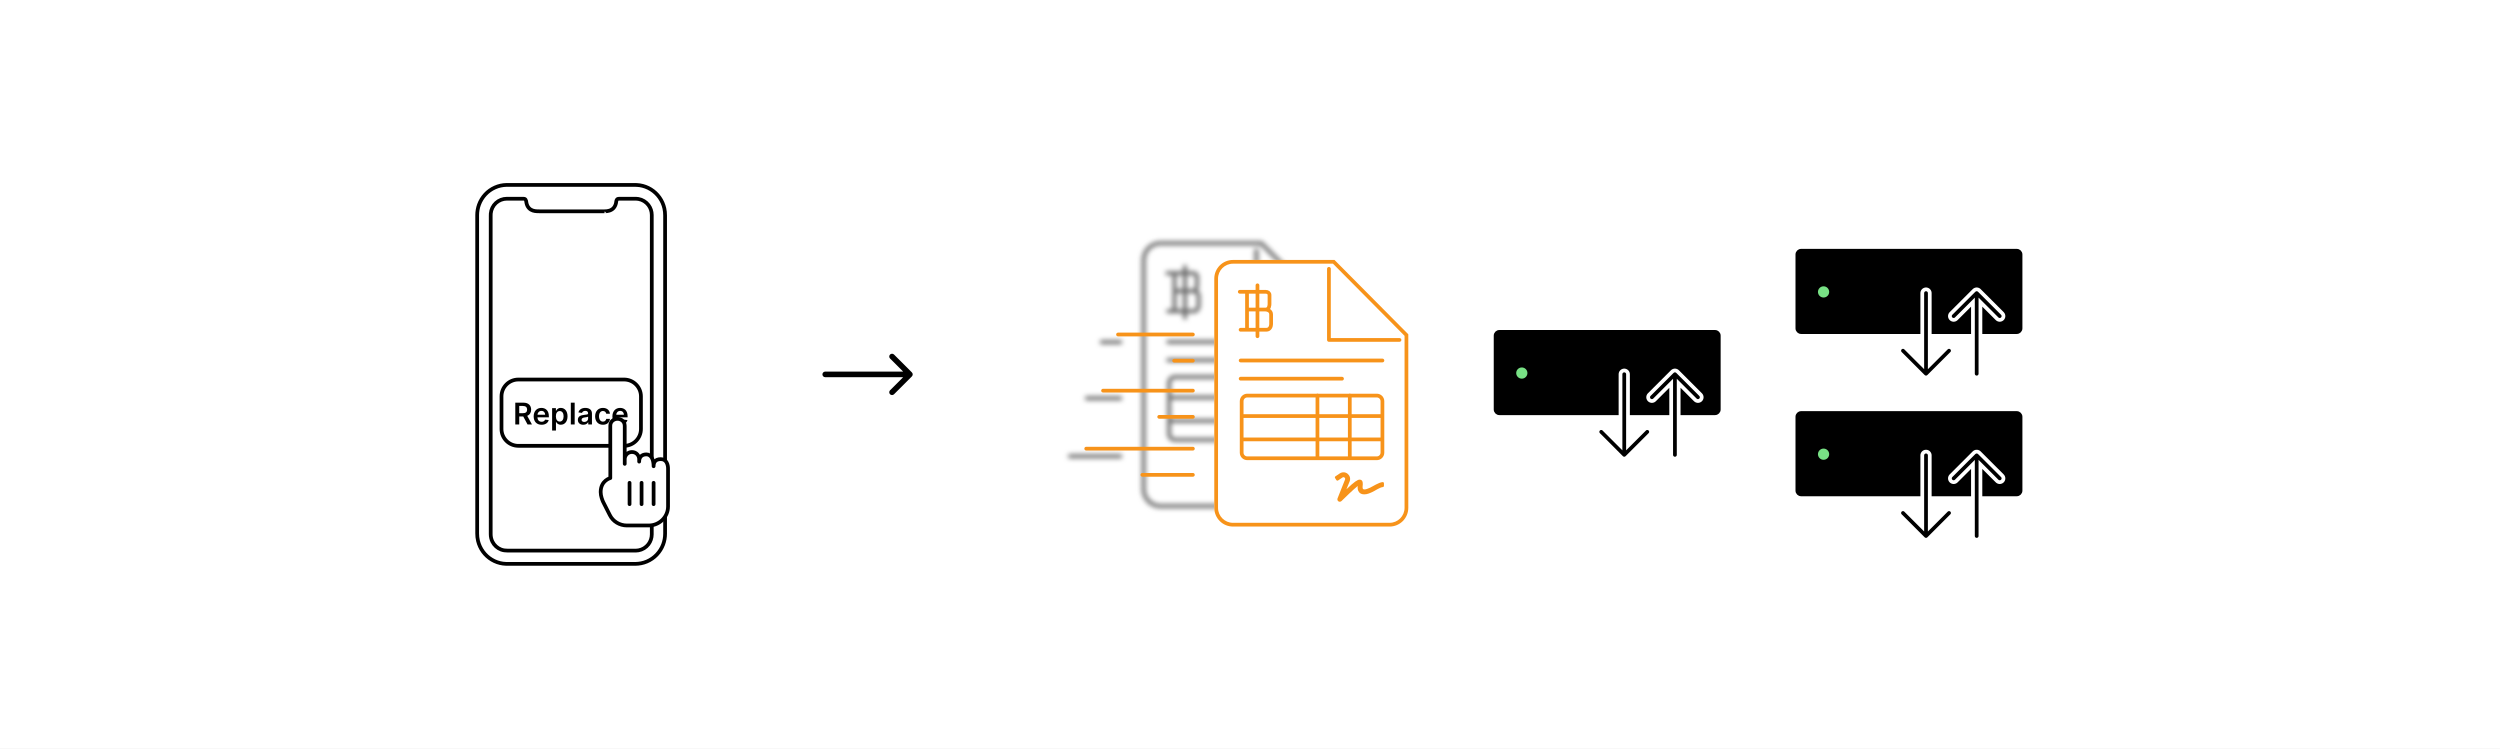
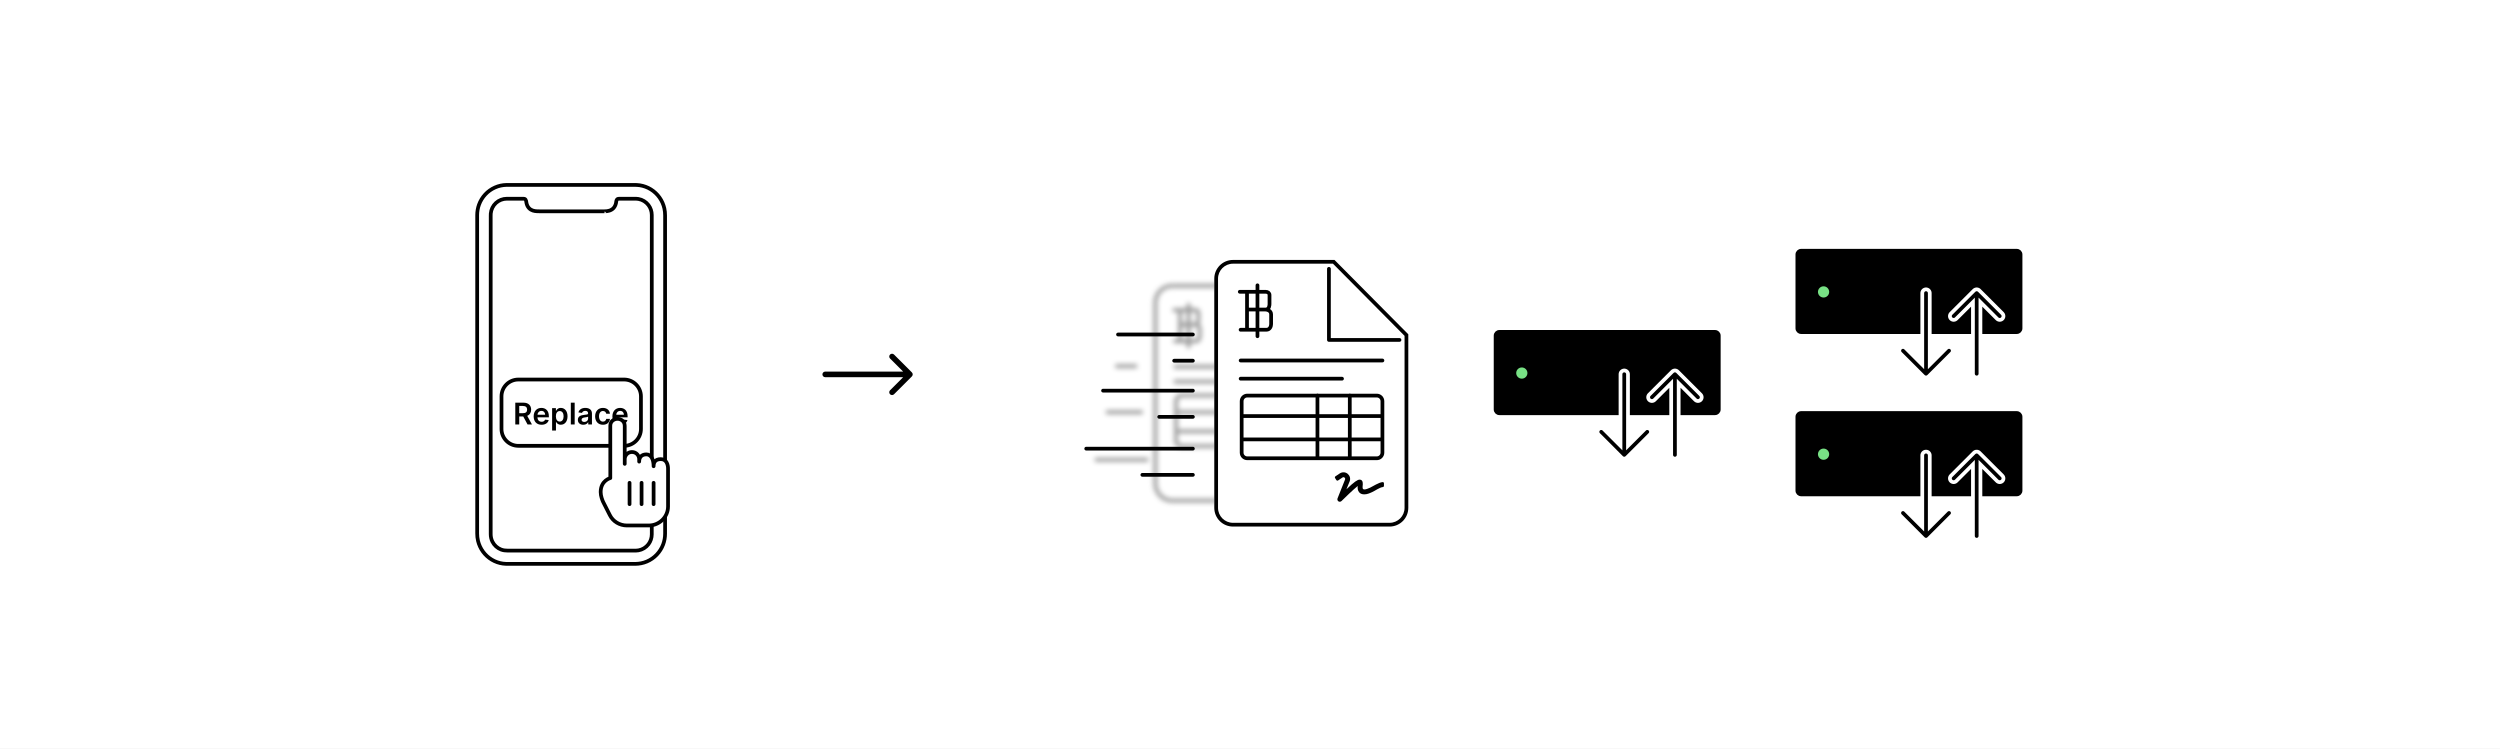
<svg xmlns="http://www.w3.org/2000/svg" width="1336" height="400" viewBox="0 0 1336 400" fill="none">
  <rect width="1336" height="400" fill="white" />
  <path d="M339.506 301.339C341.635 301.32 343.737 300.909 345.701 300.069C347.672 299.226 349.468 297.98 350.955 296.423C352.441 294.866 353.611 293.007 354.375 290.986C355.07 289.148 355.417 287.194 355.425 285.228C355.427 284.881 355.425 284.535 355.425 284.188C355.425 283.282 355.425 282.375 355.425 281.469C355.425 280.056 355.425 278.642 355.425 277.229C355.425 275.36 355.425 273.492 355.425 271.624C355.425 269.353 355.425 267.083 355.425 264.813C355.425 262.2 355.425 259.587 355.425 256.974C355.425 254.065 355.425 251.156 355.425 248.247C355.425 245.085 355.425 241.924 355.425 238.762C355.425 235.408 355.425 232.053 355.425 228.698C355.425 225.203 355.425 221.708 355.425 218.213C355.425 214.64 355.425 211.066 355.425 207.493C355.425 203.884 355.425 200.275 355.425 196.666C355.425 193.063 355.425 189.461 355.425 185.859C355.425 182.326 355.425 178.792 355.425 175.259C355.425 171.847 355.425 168.435 355.425 165.023C355.425 161.793 355.425 158.563 355.425 155.333C355.425 152.328 355.425 149.323 355.425 146.318C355.425 143.582 355.425 140.847 355.425 138.112C355.425 135.708 355.425 133.303 355.425 130.899C355.425 128.877 355.425 126.856 355.425 124.834C355.425 123.252 355.425 121.67 355.425 120.088C355.425 118.991 355.425 117.894 355.425 116.797C355.425 116.237 355.425 115.676 355.425 115.116C355.425 113.861 355.309 112.614 355.036 111.388C354.569 109.294 353.685 107.299 352.45 105.554C351.214 103.809 349.632 102.319 347.822 101.198C346.012 100.076 343.983 99.328 341.883 99.006C340.811 98.842 339.738 98.825 338.658 98.825C337.182 98.825 335.707 98.825 334.232 98.825C331.77 98.825 329.308 98.825 326.847 98.825C323.711 98.825 320.575 98.825 317.439 98.825C313.96 98.825 310.481 98.825 307.002 98.825C303.453 98.825 299.904 98.825 296.355 98.825C293.066 98.825 289.776 98.825 286.488 98.825C283.77 98.825 281.053 98.825 278.336 98.825C276.503 98.825 274.67 98.825 272.836 98.825C272.11 98.825 271.383 98.815 270.657 98.828C268.54 98.864 266.439 99.33 264.501 100.193C262.549 101.062 260.777 102.333 259.316 103.905C257.85 105.484 256.705 107.363 255.97 109.397C255.328 111.175 255.008 113.053 255.001 114.944C254.999 115.312 255.001 115.681 255.001 116.049C255.001 116.975 255.001 117.902 255.001 118.828C255.001 120.26 255.001 121.691 255.001 123.123C255.001 125.007 255.001 126.891 255.001 128.776C255.001 131.06 255.001 133.345 255.001 135.629C255.001 138.247 255.001 140.864 255.001 143.482C255.001 146.408 255.001 149.335 255.001 152.261C255.001 155.431 255.001 158.601 255.001 161.771C255.001 165.132 255.001 168.493 255.001 171.854C255.001 175.353 255.001 178.852 255.001 182.352C255.001 185.918 255.001 189.484 255.001 193.05C255.001 196.669 255.001 200.288 255.001 203.907C255.001 207.508 255.001 211.109 255.001 214.709C255.001 218.239 255.001 221.769 255.001 225.298C255.001 228.705 255.001 232.111 255.001 235.518C255.001 238.74 255.001 241.962 255.001 245.185C255.001 248.18 255.001 251.176 255.001 254.171C255.001 256.895 255.001 259.619 255.001 262.342C255.001 264.733 255.001 267.125 255.001 269.515C255.001 271.521 255.001 273.527 255.001 275.533C255.001 277.098 255.001 278.663 255.001 280.228C255.001 281.305 255.001 282.383 255.001 283.46C255.001 284 255.001 284.539 255.001 285.078C255.001 286.401 255.136 287.716 255.443 289.003C255.943 291.1 256.86 293.092 258.132 294.825C259.392 296.543 260.989 297.999 262.808 299.091C264.63 300.185 266.672 300.902 268.771 301.191C269.803 301.333 270.833 301.339 271.87 301.339C273.389 301.339 274.907 301.339 276.425 301.339C278.918 301.339 281.41 301.339 283.903 301.339C287.058 301.339 290.213 301.339 293.368 301.339C296.855 301.339 300.342 301.339 303.828 301.339C307.373 301.339 310.918 301.339 314.463 301.339C317.736 301.339 321.009 301.339 324.283 301.339C326.972 301.339 329.662 301.339 332.351 301.339C334.145 301.339 335.939 301.339 337.733 301.339C337.821 301.339 339.506 301.339 339.506 301.339Z" stroke="black" stroke-width="2" stroke-miterlimit="10" stroke-linecap="round" stroke-linejoin="round" />
  <path d="M323.061 112.922C321.173 112.922 319.286 112.922 317.398 112.922C314.264 112.922 311.13 112.922 307.995 112.922C306.82 112.922 305.645 112.922 304.47 112.922C301.742 112.922 299.015 112.922 296.287 112.922C293.592 112.922 290.897 112.922 288.202 112.922C286.656 112.922 285.081 112.864 283.711 112.044C282.891 111.554 282.25 110.824 281.836 109.96C281.61 109.489 281.45 108.987 281.338 108.477C281.256 108.098 281.232 107.707 281.144 107.331C281.033 106.86 280.779 106.421 280.301 106.264C280.117 106.204 279.927 106.197 279.736 106.197C279.302 106.196 278.867 106.197 278.433 106.197C275.898 106.197 273.362 106.186 270.827 106.197C268.693 106.206 266.611 107.01 265.032 108.463C263.448 109.922 262.447 111.968 262.262 114.125C262.223 114.577 262.23 115.031 262.23 115.485C262.23 116.182 262.23 116.88 262.23 117.577C262.23 118.729 262.23 119.881 262.23 121.033C262.23 122.598 262.23 124.162 262.23 125.727C262.23 127.667 262.23 129.608 262.23 131.548C262.23 133.819 262.23 136.089 262.23 138.359C262.23 140.908 262.23 143.458 262.23 146.007C262.23 148.799 262.23 151.592 262.23 154.384C262.23 157.377 262.23 160.371 262.23 163.364C262.23 166.515 262.23 169.667 262.23 172.818C262.23 176.086 262.23 179.354 262.23 182.622C262.23 185.973 262.23 189.324 262.23 192.676C262.23 196.059 262.23 199.442 262.23 202.825C262.23 206.188 262.23 209.55 262.23 212.913C262.23 216.222 262.23 219.531 262.23 222.841C262.23 226.055 262.23 229.269 262.23 232.483C262.23 235.559 262.23 238.635 262.23 241.711C262.23 244.608 262.23 247.504 262.23 250.4C262.23 253.074 262.23 255.749 262.23 258.422C262.23 260.838 262.23 263.255 262.23 265.671C262.23 267.778 262.23 269.885 262.23 271.993C262.23 273.744 262.23 275.496 262.23 277.247C262.23 278.607 262.23 279.967 262.23 281.327C262.23 282.253 262.23 283.179 262.23 284.105C262.23 284.555 262.23 285.005 262.23 285.455C262.232 286.849 262.525 288.217 263.147 289.466C264.115 291.407 265.805 292.938 267.823 293.696C268.965 294.125 270.14 294.243 271.346 294.243C272.535 294.243 273.724 294.243 274.913 294.243C277.016 294.243 279.119 294.243 281.222 294.243C283.986 294.243 286.751 294.243 289.515 294.243C292.689 294.243 295.863 294.243 299.037 294.243C302.369 294.243 305.701 294.243 309.032 294.243C312.269 294.243 315.506 294.243 318.743 294.243C321.64 294.243 324.538 294.243 327.435 294.243C329.729 294.243 332.024 294.243 334.318 294.243C335.752 294.243 337.186 294.243 338.62 294.243C339.481 294.243 340.338 294.264 341.191 294.114C343.303 293.742 345.236 292.559 346.539 290.84C347.687 289.326 348.302 287.458 348.309 285.554C348.31 285.229 348.309 284.904 348.309 284.58C348.309 283.765 348.309 282.95 348.309 282.135C348.309 280.874 348.309 279.613 348.309 278.351C348.309 276.691 348.309 275.03 348.309 273.37C348.309 271.35 348.309 269.33 348.309 267.31C348.309 264.973 348.309 262.636 348.309 260.299C348.309 257.686 348.309 255.074 348.309 252.462C348.309 249.617 348.309 246.772 348.309 243.927C348.309 240.891 348.309 237.856 348.309 234.82C348.309 231.627 348.309 228.434 348.309 225.241C348.309 221.942 348.309 218.642 348.309 215.343C348.309 211.989 348.309 208.636 348.309 205.282C348.309 201.908 348.309 198.533 348.309 195.158C348.309 191.805 348.309 188.451 348.309 185.098C348.309 181.807 348.309 178.518 348.309 175.227C348.309 172.043 348.309 168.859 348.309 165.674C348.309 162.629 348.309 159.584 348.309 156.539C348.309 153.686 348.309 150.832 348.309 147.979C348.309 145.367 348.309 142.754 348.309 140.142C348.309 137.805 348.309 135.468 348.309 133.131C348.309 131.111 348.309 129.091 348.309 127.071C348.309 125.41 348.309 123.75 348.309 122.09C348.309 120.831 348.309 119.573 348.309 118.314C348.309 117.5 348.309 116.686 348.309 115.871C348.309 115.543 348.31 115.215 348.309 114.887C348.301 112.983 347.687 111.115 346.539 109.601C345.236 107.881 343.303 106.699 341.191 106.327C340.399 106.187 339.606 106.198 338.806 106.198C337.3 106.198 335.793 106.198 334.286 106.198C333.123 106.198 331.96 106.195 330.796 106.198C330.373 106.199 329.976 106.292 329.701 106.642C329.295 107.161 329.329 107.901 329.192 108.516C328.975 109.487 328.571 110.428 327.9 111.169C327.3 111.831 326.521 112.288 325.678 112.559C325.254 112.695 324.817 112.786 324.376 112.843C324.262 112.856 323.061 112.954 323.061 112.922Z" stroke="black" stroke-width="2" stroke-miterlimit="10" stroke-linecap="round" stroke-linejoin="round" />
  <rect x="268" y="202.821" width="74.522" height="35.431" rx="9" fill="white" stroke="black" stroke-width="2" />
  <path d="M275.373 226.821H277.481V222.56H279.628L281.912 226.821H284.265L281.748 222.208C283.117 221.657 283.839 220.486 283.839 218.907C283.839 216.685 282.407 215.185 279.736 215.185H275.373V226.821ZM277.481 220.81V216.946H279.412C280.986 216.946 281.691 217.668 281.691 218.907C281.691 220.145 280.986 220.81 279.424 220.81H277.481ZM289.427 226.992C291.461 226.992 292.858 225.997 293.222 224.48L291.302 224.264C291.023 225.003 290.341 225.389 289.455 225.389C288.125 225.389 287.245 224.514 287.228 223.02H293.307V222.389C293.307 219.327 291.466 217.98 289.319 217.98C286.819 217.98 285.188 219.816 285.188 222.509C285.188 225.247 286.796 226.992 289.427 226.992ZM287.233 221.634C287.296 220.52 288.12 219.583 289.347 219.583C290.529 219.583 291.324 220.446 291.336 221.634H287.233ZM295.047 230.094H297.104V225.446H297.189C297.513 226.083 298.189 226.975 299.689 226.975C301.746 226.975 303.286 225.344 303.286 222.469C303.286 219.56 301.701 217.98 299.684 217.98C298.144 217.98 297.502 218.907 297.189 219.537H297.07V218.094H295.047V230.094ZM297.064 222.458C297.064 220.764 297.792 219.668 299.116 219.668C300.485 219.668 301.189 220.833 301.189 222.458C301.189 224.094 300.473 225.287 299.116 225.287C297.803 225.287 297.064 224.151 297.064 222.458ZM307.104 215.185H305.047V226.821H307.104V215.185ZM311.731 226.997C313.1 226.997 313.918 226.355 314.293 225.622H314.361V226.821H316.339V220.98C316.339 218.674 314.458 217.98 312.793 217.98C310.958 217.98 309.549 218.799 309.094 220.389L311.015 220.662C311.219 220.066 311.799 219.554 312.804 219.554C313.759 219.554 314.282 220.043 314.282 220.901V220.935C314.282 221.526 313.662 221.554 312.123 221.719C310.429 221.901 308.81 222.407 308.81 224.372C308.81 226.088 310.066 226.997 311.731 226.997ZM312.265 225.486C311.407 225.486 310.793 225.094 310.793 224.338C310.793 223.549 311.481 223.219 312.401 223.088C312.941 223.014 314.02 222.878 314.287 222.662V223.691C314.287 224.662 313.503 225.486 312.265 225.486ZM322.214 226.992C324.407 226.992 325.804 225.691 325.952 223.838H323.986C323.81 224.776 323.134 225.316 322.231 225.316C320.947 225.316 320.117 224.242 320.117 222.458C320.117 220.696 320.964 219.639 322.231 219.639C323.219 219.639 323.827 220.276 323.986 221.117H325.952C325.81 219.225 324.333 217.98 322.202 217.98C319.645 217.98 318.032 219.827 318.032 222.492C318.032 225.134 319.606 226.992 322.214 226.992ZM331.505 226.992C333.539 226.992 334.937 225.997 335.3 224.48L333.38 224.264C333.101 225.003 332.42 225.389 331.533 225.389C330.204 225.389 329.323 224.514 329.306 223.02H335.385V222.389C335.385 219.327 333.545 217.98 331.397 217.98C328.897 217.98 327.266 219.816 327.266 222.509C327.266 225.247 328.874 226.992 331.505 226.992ZM329.312 221.634C329.374 220.52 330.198 219.583 331.425 219.583C332.607 219.583 333.402 220.446 333.414 221.634H329.312Z" fill="black" />
  <path d="M325.886 275.248L322.286 268.155C321.9 267.268 321 265.115 321 262.961C321 256.755 326.143 255.488 326.143 255.488V227.495C326.143 225.088 328.2 223.821 330 223.821C331.8 223.821 333.857 225.088 333.857 227.621V247.888V245.355C333.857 243.581 335.271 241.555 337.714 241.555C340.157 241.555 341.571 243.581 341.571 245.355C341.571 245.355 341.571 247.255 341.571 246.621C341.571 244.848 342.471 242.821 345.429 242.821C348 242.821 349.286 245.608 349.286 249.155C349.286 247.381 349.929 245.355 353.143 245.355C356.357 245.355 357 248.648 357 250.421V270.688C357 276.261 352.371 280.821 346.714 280.821H335.014C331.157 280.821 327.557 278.668 325.886 275.248ZM336.429 269.421V258.021V269.421ZM342.857 269.421V258.021V269.421ZM349.286 269.421V258.021Z" fill="white" />
  <path d="M349.286 269.421V258.021M325.886 275.248L322.286 268.155C321.9 267.268 321 265.115 321 262.961C321 256.755 326.143 255.488 326.143 255.488V227.495C326.143 225.088 328.2 223.821 330 223.821C331.8 223.821 333.857 225.088 333.857 227.621V247.888V245.355C333.857 243.581 335.271 241.555 337.714 241.555C340.157 241.555 341.571 243.581 341.571 245.355C341.571 245.355 341.571 247.255 341.571 246.621C341.571 244.848 342.471 242.821 345.429 242.821C348 242.821 349.286 245.608 349.286 249.155C349.286 247.381 349.929 245.355 353.143 245.355C356.357 245.355 357 248.648 357 250.421V270.688C357 276.261 352.371 280.821 346.714 280.821H335.014C331.157 280.821 327.557 278.668 325.886 275.248ZM336.429 269.421V258.021V269.421ZM342.857 269.421V258.021V269.421Z" stroke="black" stroke-width="2" stroke-miterlimit="10" stroke-linecap="round" stroke-linejoin="round" />
  <path d="M441 198.58C440.172 198.58 439.5 199.252 439.5 200.08C439.5 200.909 440.172 201.58 441 201.58V198.58ZM487.315 201.141C487.901 200.555 487.901 199.605 487.315 199.019L477.77 189.473C477.184 188.888 476.234 188.888 475.648 189.473C475.062 190.059 475.062 191.009 475.648 191.595L484.134 200.08L475.648 208.565C475.062 209.151 475.062 210.101 475.648 210.687C476.234 211.272 477.184 211.272 477.77 210.687L487.315 201.141ZM441 201.58H486.255V198.58H441V201.58Z" fill="black" />
-   <g opacity="0.6" filter="url(#filter0_f)">
+   <g opacity="0.4" filter="url(#filter0_f)">
    <mask id="path-7-inside-1" fill="white">
-       <path fill-rule="evenodd" clip-rule="evenodd" d="M674.419 128.994H620.166C614.643 128.994 610.166 133.471 610.166 138.994V261.473C610.166 266.996 614.643 271.473 620.166 271.473H703.851C709.374 271.473 713.851 266.996 713.851 261.473V168.73L674.419 128.994Z" />
+       <path fill-rule="evenodd" clip-rule="evenodd" d="M668.634 151.749H626.428C620.905 151.749 616.428 156.226 616.428 161.749V258.503C616.428 264.026 620.905 268.503 626.428 268.503H690.672C696.194 268.503 700.672 264.026 700.672 258.503V184.31L668.634 151.749Z" />
    </mask>
-     <path fill-rule="evenodd" clip-rule="evenodd" d="M674.419 128.994H620.166C614.643 128.994 610.166 133.471 610.166 138.994V261.473C610.166 266.996 614.643 271.473 620.166 271.473H703.851C709.374 271.473 713.851 266.996 713.851 261.473V168.73L674.419 128.994Z" fill="white" />
-     <path d="M674.419 128.994L675.839 127.585L675.252 126.994H674.419V128.994ZM713.851 168.73H715.851V167.906L715.27 167.321L713.851 168.73ZM620.166 130.994H674.419V126.994H620.166V130.994ZM612.166 138.994C612.166 134.576 615.748 130.994 620.166 130.994V126.994C613.539 126.994 608.166 132.367 608.166 138.994H612.166ZM612.166 261.473V138.994H608.166V261.473H612.166ZM620.166 269.473C615.748 269.473 612.166 265.892 612.166 261.473H608.166C608.166 268.101 613.539 273.473 620.166 273.473V269.473ZM703.851 269.473H620.166V273.473H703.851V269.473ZM711.851 261.473C711.851 265.892 708.269 269.473 703.851 269.473V273.473C710.478 273.473 715.851 268.101 715.851 261.473H711.851ZM711.851 168.73V261.473H715.851V168.73H711.851ZM715.27 167.321L675.839 127.585L673 130.403L712.431 170.139L715.27 167.321Z" fill="black" mask="url(#path-7-inside-1)" />
-     <path d="M671.434 133.743V171.738H709.138" stroke="black" stroke-width="2" stroke-linecap="round" stroke-linejoin="round" />
-     <path d="M637.534 146.005C638.822 146.005 639.681 146.696 639.681 147.733V152.483C639.681 152.915 639.681 155.507 637.534 155.507C638.393 155.507 640.539 156.025 640.539 158.098V163.281C640.539 164.289 640.024 166.304 637.964 166.304H633.242H627.662V155.507V146.005H633.242H637.534Z" fill="white" />
-     <path d="M633.242 142.55V169.759M623.798 146.005H627.662M637.534 155.507C639.681 155.507 639.681 152.915 639.681 152.483C639.681 151.332 639.681 148.769 639.681 147.733C639.681 146.696 638.822 146.005 637.534 146.005H627.662M637.534 155.507C635.474 155.507 630.094 155.507 627.662 155.507M637.534 155.507C638.393 155.507 640.539 156.025 640.539 158.098C640.539 160.171 640.539 162.417 640.539 163.281C640.539 164.289 640.024 166.304 637.964 166.304C636.437 166.304 631.401 166.304 627.662 166.304M624.228 166.304C625.154 166.304 626.355 166.304 627.662 166.304M627.662 146.005V166.304" stroke="black" stroke-width="2" stroke-linecap="round" stroke-linejoin="round" />
-     <line x1="700.022" y1="182.731" x2="624.258" y2="182.731" stroke="black" stroke-width="2" stroke-linecap="round" stroke-linejoin="round" />
-     <line x1="678.421" y1="192.451" x2="624.258" y2="192.451" stroke="black" stroke-width="2" stroke-linecap="round" stroke-linejoin="round" />
-     <rect width="77.224" height="35.132" transform="translate(623.798 200.477)" fill="white" />
-     <rect x="624.798" y="201.477" width="75.224" height="33.51" rx="3" stroke="black" stroke-width="2" stroke-linecap="round" stroke-linejoin="round" />
-     <line x1="699.482" y1="212.432" x2="625.339" y2="212.432" stroke="black" stroke-width="2" stroke-linecap="round" stroke-linejoin="round" />
-     <line x1="699.482" y1="224.898" x2="625.339" y2="224.898" stroke="black" stroke-width="2" stroke-linecap="round" stroke-linejoin="round" />
-     <line x1="665.3" y1="201.477" x2="665.3" y2="234.609" stroke="black" stroke-width="2" stroke-linecap="round" stroke-linejoin="round" />
-     <line x1="682.581" y1="201.477" x2="682.581" y2="234.609" stroke="black" stroke-width="2" stroke-linecap="round" stroke-linejoin="round" />
-     <path d="M700.181 247.706C698.048 247.87 695.013 249.962 693.496 250.659C692.306 251.192 691.24 251.644 690.378 251.644C689.435 251.644 689.312 250.987 689.476 249.511C689.517 249.183 689.968 246.271 687.753 246.394C686.687 246.476 685.087 247.419 680.781 251.562L682.503 247.337C683.734 244.22 680.289 241.103 677.171 243.112L674.916 244.63C674.628 244.794 674.505 245.204 674.71 245.532L675.408 246.64C675.613 246.927 676.023 247.05 676.31 246.845L678.689 245.245C679.468 244.753 680.371 245.532 680.043 246.353L676.023 256.442C675.736 257.099 676.146 258.206 677.253 258.206C677.582 258.206 677.91 258.083 678.156 257.837C679.878 256.114 684.513 251.644 686.81 249.798C686.728 250.987 686.728 252.218 687.671 253.243C688.287 253.94 689.189 254.269 690.337 254.269C691.814 254.269 693.127 253.694 694.562 253.038C695.916 252.464 698.623 250.495 700.222 250.372C700.591 250.331 700.837 250.044 700.837 249.716V248.403C700.878 248.034 700.55 247.706 700.181 247.706Z" fill="black" />
-     <line x1="571.731" y1="243.839" x2="598.731" y2="243.839" stroke="black" stroke-width="2" stroke-linecap="round" stroke-linejoin="round" />
-     <line x1="580.731" y1="212.839" x2="598.731" y2="212.839" stroke="black" stroke-width="2" stroke-linecap="round" stroke-linejoin="round" />
-     <line x1="588.731" y1="182.839" x2="598.731" y2="182.839" stroke="black" stroke-width="2" stroke-linecap="round" stroke-linejoin="round" />
+     <path fill-rule="evenodd" clip-rule="evenodd" d="M668.634 151.749H626.428C620.905 151.749 616.428 156.226 616.428 161.749V258.503C616.428 264.026 620.905 268.503 626.428 268.503H690.672C696.194 268.503 700.672 264.026 700.672 258.503V184.31L668.634 151.749Z" fill="white" />
+     <path d="M668.634 151.749L670.059 150.346L669.471 149.749H668.634V151.749ZM700.672 184.31H702.672V183.491L702.097 182.908L700.672 184.31ZM626.428 153.749H668.634V149.749H626.428V153.749ZM618.428 161.749C618.428 157.331 622.009 153.749 626.428 153.749V149.749C619.8 149.749 614.428 155.122 614.428 161.749H618.428ZM618.428 258.503V161.749H614.428V258.503H618.428ZM626.428 266.503C622.009 266.503 618.428 262.921 618.428 258.503H614.428C614.428 265.13 619.8 270.503 626.428 270.503V266.503ZM690.672 266.503H626.428V270.503H690.672V266.503ZM698.672 258.503C698.672 262.921 695.09 266.503 690.672 266.503V270.503C697.299 270.503 702.672 265.13 702.672 258.503H698.672ZM698.672 184.31V258.503H702.672V184.31H698.672ZM702.097 182.908L670.059 150.346L667.208 153.152L699.246 185.713L702.097 182.908Z" fill="black" mask="url(#path-7-inside-1)" />
+     <path d="M666.208 155.641V186.775H696.842" stroke="black" stroke-width="2" stroke-linecap="round" stroke-linejoin="round" />
+     <path d="M638.664 165.688C639.711 165.688 640.408 166.255 640.408 167.104V170.997C640.408 171.351 640.408 173.474 638.664 173.474C639.362 173.474 641.106 173.899 641.106 175.598V179.845C641.106 180.671 640.687 182.322 639.013 182.322H635.177H630.643V173.474V165.688H635.177H638.664Z" fill="white" />
+     <path d="M635.177 162.857V185.154M627.504 165.688H630.643M638.664 173.474C640.408 173.474 640.408 171.351 640.408 170.997C640.408 170.053 640.408 167.953 640.408 167.104C640.408 166.255 639.711 165.688 638.664 165.688H630.643M638.664 173.474C636.99 173.474 632.619 173.474 630.643 173.474M638.664 173.474C639.362 173.474 641.106 173.899 641.106 175.598C641.106 177.297 641.106 179.137 641.106 179.845C641.106 180.671 640.687 182.322 639.013 182.322C637.773 182.322 633.681 182.322 630.643 182.322M627.853 182.322C628.605 182.322 629.581 182.322 630.643 182.322M630.643 165.688V182.322" stroke="black" stroke-width="2" stroke-linecap="round" stroke-linejoin="round" />
+     <line x1="689.248" y1="195.964" x2="628.065" y2="195.964" stroke="black" stroke-width="2" stroke-linecap="round" stroke-linejoin="round" />
+     <line x1="671.697" y1="203.929" x2="628.065" y2="203.929" stroke="black" stroke-width="2" stroke-linecap="round" stroke-linejoin="round" />
+     <rect width="62.744" height="28.789" transform="translate(627.504 210.326)" fill="white" />
+     <rect x="628.504" y="211.326" width="60.744" height="27.098" rx="3" stroke="black" stroke-width="2" stroke-linecap="round" stroke-linejoin="round" />
+     <line x1="688.809" y1="220.303" x2="628.943" y2="220.303" stroke="black" stroke-width="2" stroke-linecap="round" stroke-linejoin="round" />
+     <line x1="688.809" y1="230.518" x2="628.943" y2="230.518" stroke="black" stroke-width="2" stroke-linecap="round" stroke-linejoin="round" />
+     <line x1="661.412" y1="211.326" x2="661.412" y2="238.114" stroke="black" stroke-width="2" stroke-linecap="round" stroke-linejoin="round" />
+     <line x1="675.452" y1="211.326" x2="675.452" y2="238.114" stroke="black" stroke-width="2" stroke-linecap="round" stroke-linejoin="round" />
+     <path d="M691.895 248.645C689.762 248.809 686.727 250.901 685.21 251.598C684.02 252.131 682.954 252.583 682.093 252.583C681.149 252.583 681.026 251.926 681.19 250.45C681.231 250.122 681.682 247.209 679.468 247.333C678.401 247.415 676.802 248.358 672.495 252.5L674.218 248.276C675.448 245.159 672.003 242.042 668.886 244.051L666.63 245.569C666.343 245.733 666.219 246.143 666.425 246.471L667.122 247.579C667.327 247.866 667.737 247.989 668.024 247.784L670.403 246.184C671.182 245.692 672.085 246.471 671.757 247.292L667.737 257.381C667.45 258.038 667.86 259.145 668.968 259.145C669.296 259.145 669.624 259.022 669.87 258.776C671.593 257.053 676.227 252.583 678.524 250.737C678.442 251.926 678.442 253.157 679.386 254.182C680.001 254.879 680.903 255.208 682.052 255.208C683.528 255.208 684.841 254.633 686.276 253.977C687.63 253.403 690.337 251.434 691.936 251.311C692.305 251.27 692.552 250.983 692.552 250.655V249.342C692.593 248.973 692.264 248.645 691.895 248.645Z" fill="black" />
+     <line x1="585.851" y1="245.677" x2="612.851" y2="245.677" stroke="black" stroke-width="2" stroke-linecap="round" stroke-linejoin="round" />
+     <line x1="591.851" y1="220.274" x2="609.851" y2="220.274" stroke="black" stroke-width="2" stroke-linecap="round" stroke-linejoin="round" />
+     <line x1="596.851" y1="195.691" x2="606.851" y2="195.691" stroke="black" stroke-width="2" stroke-linecap="round" stroke-linejoin="round" />
  </g>
  <rect x="799.255" y="177.36" width="119.259" height="43.472" rx="2" fill="black" />
  <circle cx="813.255" cy="199.36" r="4" fill="#78E185" stroke="black" stroke-width="2" />
  <rect x="799.255" y="177.36" width="119.259" height="43.472" rx="2" stroke="black" stroke-width="2" />
  <path d="M880.308 230.774L868 243.079L855.693 230.773M868 199.985V242.517" stroke="white" stroke-width="6" stroke-miterlimit="10" stroke-linecap="round" stroke-linejoin="round" />
  <path d="M882.773 212.291L895.081 199.985L907.388 212.292M895.081 243.08L895.081 200.548" stroke="white" stroke-width="6" stroke-miterlimit="10" stroke-linecap="round" stroke-linejoin="round" />
  <path d="M880.308 230.774L868 243.079L855.693 230.773M868 199.985V242.517" stroke="black" stroke-width="2" stroke-miterlimit="10" stroke-linecap="round" stroke-linejoin="round" />
  <path d="M882.773 212.291L895.081 199.985L907.388 212.292M895.081 243.08L895.081 200.548" stroke="black" stroke-width="2" stroke-miterlimit="10" stroke-linecap="round" stroke-linejoin="round" />
  <rect x="960.514" y="134" width="119.259" height="43.472" rx="2" fill="black" />
  <circle cx="974.514" cy="156" r="4" fill="#78E185" stroke="black" stroke-width="2" />
  <rect x="960.514" y="134" width="119.259" height="43.472" rx="2" stroke="black" stroke-width="2" />
  <path d="M1041.57 187.414L1029.26 199.72L1016.95 187.413M1029.26 156.625V199.157" stroke="white" stroke-width="6" stroke-miterlimit="10" stroke-linecap="round" stroke-linejoin="round" />
  <path d="M1044.03 168.931L1056.34 156.625L1068.65 168.932M1056.34 199.72L1056.34 157.188" stroke="white" stroke-width="6" stroke-miterlimit="10" stroke-linecap="round" stroke-linejoin="round" />
  <path d="M1041.57 187.414L1029.26 199.72L1016.95 187.413M1029.26 156.625V199.157" stroke="black" stroke-width="2" stroke-miterlimit="10" stroke-linecap="round" stroke-linejoin="round" />
  <path d="M1044.03 168.931L1056.34 156.625L1068.65 168.932M1056.34 199.72L1056.34 157.188" stroke="black" stroke-width="2" stroke-miterlimit="10" stroke-linecap="round" stroke-linejoin="round" />
  <rect x="960.514" y="220.72" width="119.259" height="43.472" rx="2" fill="black" />
  <circle cx="974.514" cy="242.72" r="4" fill="#78E185" stroke="black" stroke-width="2" />
  <rect x="960.514" y="220.72" width="119.259" height="43.472" rx="2" stroke="black" stroke-width="2" />
  <path d="M1041.57 274.133L1029.26 286.439L1016.95 274.132M1029.26 243.344V285.876" stroke="white" stroke-width="6" stroke-miterlimit="10" stroke-linecap="round" stroke-linejoin="round" />
  <path d="M1044.03 255.651L1056.34 243.345L1068.65 255.652M1056.34 286.439L1056.34 243.908" stroke="white" stroke-width="6" stroke-miterlimit="10" stroke-linecap="round" stroke-linejoin="round" />
  <path d="M1041.57 274.133L1029.26 286.439L1016.95 274.132M1029.26 243.344V285.876" stroke="black" stroke-width="2" stroke-miterlimit="10" stroke-linecap="round" stroke-linejoin="round" />
  <path d="M1044.03 255.651L1056.34 243.345L1068.65 255.652M1056.34 286.439L1056.34 243.908" stroke="black" stroke-width="2" stroke-miterlimit="10" stroke-linecap="round" stroke-linejoin="round" />
  <mask id="path-41-inside-2" fill="white">
    <path fill-rule="evenodd" clip-rule="evenodd" d="M713.164 138.914H658.911C653.388 138.914 648.911 143.391 648.911 148.914V271.393C648.911 276.916 653.388 281.393 658.911 281.393H742.596C748.119 281.393 752.596 276.916 752.596 271.393V178.65L713.164 138.914Z" />
  </mask>
  <path fill-rule="evenodd" clip-rule="evenodd" d="M713.164 138.914H658.911C653.388 138.914 648.911 143.391 648.911 148.914V271.393C648.911 276.916 653.388 281.393 658.911 281.393H742.596C748.119 281.393 752.596 276.916 752.596 271.393V178.65L713.164 138.914Z" fill="white" />
-   <path d="M713.164 138.914L714.584 137.505L713.997 136.914H713.164V138.914ZM752.596 178.65H754.596V177.826L754.015 177.241L752.596 178.65ZM658.911 140.914H713.164V136.914H658.911V140.914ZM650.911 148.914C650.911 144.496 654.493 140.914 658.911 140.914V136.914C652.284 136.914 646.911 142.287 646.911 148.914H650.911ZM650.911 271.393V148.914H646.911V271.393H650.911ZM658.911 279.393C654.493 279.393 650.911 275.812 650.911 271.393H646.911C646.911 278.021 652.284 283.393 658.911 283.393V279.393ZM742.596 279.393H658.911V283.393H742.596V279.393ZM750.596 271.393C750.596 275.812 747.014 279.393 742.596 279.393V283.393C749.223 283.393 754.596 278.021 754.596 271.393H750.596ZM750.596 178.65V271.393H754.596V178.65H750.596ZM754.015 177.241L714.584 137.505L711.745 140.323L751.176 180.059L754.015 177.241Z" fill="#F7931A" mask="url(#path-41-inside-2)" />
-   <path d="M710.179 143.663V181.658H747.883" stroke="#F7931A" stroke-width="2" stroke-linecap="round" stroke-linejoin="round" />
+   <path d="M713.164 138.914L714.584 137.505L713.997 136.914H713.164V138.914ZM752.596 178.65H754.596V177.826L754.015 177.241L752.596 178.65ZM658.911 140.914H713.164V136.914H658.911V140.914ZM650.911 148.914C650.911 144.496 654.493 140.914 658.911 140.914V136.914C652.284 136.914 646.911 142.287 646.911 148.914H650.911ZM650.911 271.393V148.914H646.911V271.393H650.911ZM658.911 279.393C654.493 279.393 650.911 275.812 650.911 271.393H646.911C646.911 278.021 652.284 283.393 658.911 283.393V279.393ZM742.596 279.393H658.911V283.393H742.596V279.393ZM750.596 271.393C750.596 275.812 747.014 279.393 742.596 279.393V283.393C749.223 283.393 754.596 278.021 754.596 271.393H750.596ZM750.596 178.65V271.393H754.596V178.65H750.596ZM754.015 177.241L714.584 137.505L711.745 140.323L751.176 180.059L754.015 177.241Z" fill="black" mask="url(#path-41-inside-2)" />
+   <path d="M710.179 143.663V181.658H747.883" stroke="black" stroke-width="2" stroke-linecap="round" stroke-linejoin="round" />
  <path d="M676.279 155.925C677.567 155.925 678.426 156.616 678.426 157.653V162.403C678.426 162.835 678.426 165.427 676.279 165.427C677.138 165.427 679.284 165.945 679.284 168.018V173.201C679.284 174.209 678.769 176.224 676.709 176.224H671.987H666.407V165.427V155.925H671.987H676.279Z" fill="white" />
-   <path d="M671.987 152.47V179.679M662.543 155.925H666.407M676.279 165.427C678.426 165.427 678.426 162.835 678.426 162.403C678.426 161.252 678.426 158.689 678.426 157.653C678.426 156.616 677.567 155.925 676.279 155.925H666.407M676.279 165.427C674.219 165.427 668.839 165.427 666.407 165.427M676.279 165.427C677.138 165.427 679.284 165.945 679.284 168.018C679.284 170.091 679.284 172.337 679.284 173.201C679.284 174.209 678.769 176.224 676.709 176.224C675.182 176.224 670.146 176.224 666.407 176.224M662.973 176.224C663.899 176.224 665.1 176.224 666.407 176.224M666.407 155.925V176.224" stroke="#F7931A" stroke-width="2" stroke-linecap="round" stroke-linejoin="round" />
-   <line x1="738.767" y1="192.651" x2="663.003" y2="192.651" stroke="#F7931A" stroke-width="2" stroke-linecap="round" stroke-linejoin="round" />
-   <line x1="717.166" y1="202.371" x2="663.003" y2="202.371" stroke="#F7931A" stroke-width="2" stroke-linecap="round" stroke-linejoin="round" />
+   <path d="M671.987 152.47V179.679M662.543 155.925H666.407M676.279 165.427C678.426 165.427 678.426 162.835 678.426 162.403C678.426 161.252 678.426 158.689 678.426 157.653C678.426 156.616 677.567 155.925 676.279 155.925H666.407M676.279 165.427C674.219 165.427 668.839 165.427 666.407 165.427M676.279 165.427C677.138 165.427 679.284 165.945 679.284 168.018C679.284 170.091 679.284 172.337 679.284 173.201C679.284 174.209 678.769 176.224 676.709 176.224C675.182 176.224 670.146 176.224 666.407 176.224M662.973 176.224C663.899 176.224 665.1 176.224 666.407 176.224M666.407 155.925V176.224" stroke="black" stroke-width="2" stroke-linecap="round" stroke-linejoin="round" />
+   <line x1="738.767" y1="192.651" x2="663.003" y2="192.651" stroke="black" stroke-width="2" stroke-linecap="round" stroke-linejoin="round" />
+   <line x1="717.166" y1="202.371" x2="663.003" y2="202.371" stroke="black" stroke-width="2" stroke-linecap="round" stroke-linejoin="round" />
  <rect width="77.224" height="35.132" transform="translate(662.543 210.397)" fill="white" />
-   <rect x="663.543" y="211.397" width="75.224" height="33.51" rx="3" stroke="#F7931A" stroke-width="2" stroke-linecap="round" stroke-linejoin="round" />
-   <line x1="738.227" y1="222.352" x2="664.083" y2="222.352" stroke="#F7931A" stroke-width="2" stroke-linecap="round" stroke-linejoin="round" />
-   <line x1="738.227" y1="234.818" x2="664.083" y2="234.818" stroke="#F7931A" stroke-width="2" stroke-linecap="round" stroke-linejoin="round" />
-   <line x1="704.045" y1="211.397" x2="704.045" y2="244.529" stroke="#F7931A" stroke-width="2" stroke-linecap="round" stroke-linejoin="round" />
-   <line x1="721.326" y1="211.397" x2="721.326" y2="244.529" stroke="#F7931A" stroke-width="2" stroke-linecap="round" stroke-linejoin="round" />
-   <path d="M738.926 257.626C736.793 257.79 733.758 259.882 732.241 260.579C731.051 261.112 729.985 261.563 729.124 261.563C728.18 261.563 728.057 260.907 728.221 259.431C728.262 259.103 728.713 256.19 726.499 256.313C725.432 256.396 723.833 257.339 719.526 261.481L721.249 257.257C722.479 254.14 719.034 251.022 715.917 253.032L713.661 254.55C713.374 254.714 713.251 255.124 713.456 255.452L714.153 256.56C714.358 256.847 714.768 256.97 715.055 256.765L717.434 255.165C718.213 254.673 719.116 255.452 718.788 256.272L714.768 266.362C714.481 267.019 714.891 268.126 715.999 268.126C716.327 268.126 716.655 268.003 716.901 267.757C718.624 266.034 723.258 261.563 725.555 259.718C725.473 260.907 725.473 262.138 726.417 263.163C727.032 263.86 727.934 264.188 729.083 264.188C730.559 264.188 731.872 263.614 733.307 262.958C734.661 262.384 737.368 260.415 738.967 260.292C739.336 260.251 739.583 259.964 739.583 259.636V258.323C739.624 257.954 739.295 257.626 738.926 257.626Z" fill="#F7931A" />
-   <line x1="610.476" y1="253.759" x2="637.476" y2="253.759" stroke="#F7931A" stroke-width="2" stroke-linecap="round" stroke-linejoin="round" />
-   <line x1="619.476" y1="222.759" x2="637.476" y2="222.759" stroke="#F7931A" stroke-width="2" stroke-linecap="round" stroke-linejoin="round" />
-   <line x1="627.476" y1="192.759" x2="637.476" y2="192.759" stroke="#F7931A" stroke-width="2" stroke-linecap="round" stroke-linejoin="round" />
-   <line x1="580.476" y1="239.759" x2="637.476" y2="239.759" stroke="#F7931A" stroke-width="2" stroke-linecap="round" stroke-linejoin="round" />
-   <line x1="589.476" y1="208.759" x2="637.476" y2="208.759" stroke="#F7931A" stroke-width="2" stroke-linecap="round" stroke-linejoin="round" />
-   <line x1="597.476" y1="178.759" x2="637.476" y2="178.759" stroke="#F7931A" stroke-width="2" stroke-linecap="round" stroke-linejoin="round" />
+   <rect x="663.543" y="211.397" width="75.224" height="33.51" rx="3" stroke="black" stroke-width="2" stroke-linecap="round" stroke-linejoin="round" />
+   <line x1="738.227" y1="222.352" x2="664.083" y2="222.352" stroke="black" stroke-width="2" stroke-linecap="round" stroke-linejoin="round" />
+   <line x1="738.227" y1="234.818" x2="664.083" y2="234.818" stroke="black" stroke-width="2" stroke-linecap="round" stroke-linejoin="round" />
+   <line x1="704.045" y1="211.397" x2="704.045" y2="244.529" stroke="black" stroke-width="2" stroke-linecap="round" stroke-linejoin="round" />
+   <line x1="721.326" y1="211.397" x2="721.326" y2="244.529" stroke="black" stroke-width="2" stroke-linecap="round" stroke-linejoin="round" />
+   <path d="M738.926 257.626C736.793 257.79 733.758 259.882 732.241 260.579C731.051 261.112 729.985 261.563 729.124 261.563C728.18 261.563 728.057 260.907 728.221 259.431C728.262 259.103 728.713 256.19 726.499 256.313C725.432 256.396 723.833 257.339 719.526 261.481L721.249 257.257C722.479 254.14 719.034 251.022 715.917 253.032L713.661 254.55C713.374 254.714 713.251 255.124 713.456 255.452L714.153 256.56C714.358 256.847 714.768 256.97 715.055 256.765L717.434 255.165C718.213 254.673 719.116 255.452 718.788 256.272L714.768 266.362C714.481 267.019 714.891 268.126 715.999 268.126C716.327 268.126 716.655 268.003 716.901 267.757C718.624 266.034 723.258 261.563 725.555 259.718C725.473 260.907 725.473 262.138 726.417 263.163C727.032 263.86 727.934 264.188 729.083 264.188C730.559 264.188 731.872 263.614 733.307 262.958C734.661 262.384 737.368 260.415 738.967 260.292C739.336 260.251 739.583 259.964 739.583 259.636V258.323C739.624 257.954 739.295 257.626 738.926 257.626Z" fill="black" />
+   <line x1="610.476" y1="253.759" x2="637.476" y2="253.759" stroke="black" stroke-width="2" stroke-linecap="round" stroke-linejoin="round" />
+   <line x1="619.476" y1="222.759" x2="637.476" y2="222.759" stroke="black" stroke-width="2" stroke-linecap="round" stroke-linejoin="round" />
+   <line x1="627.476" y1="192.759" x2="637.476" y2="192.759" stroke="black" stroke-width="2" stroke-linecap="round" stroke-linejoin="round" />
+   <line x1="580.476" y1="239.759" x2="637.476" y2="239.759" stroke="black" stroke-width="2" stroke-linecap="round" stroke-linejoin="round" />
+   <line x1="589.476" y1="208.759" x2="637.476" y2="208.759" stroke="black" stroke-width="2" stroke-linecap="round" stroke-linejoin="round" />
+   <line x1="597.476" y1="178.759" x2="637.476" y2="178.759" stroke="black" stroke-width="2" stroke-linecap="round" stroke-linejoin="round" />
  <defs>
-     <filter id="filter0_f" x="567.255" y="125.08" width="150" height="150" filterUnits="userSpaceOnUse" color-interpolation-filters="sRGB">
+     <filter id="filter0_f" x="581" y="148" width="123" height="124" filterUnits="userSpaceOnUse" color-interpolation-filters="sRGB">
      <feFlood flood-opacity="0" result="BackgroundImageFix" />
      <feBlend mode="normal" in="SourceGraphic" in2="BackgroundImageFix" result="shape" />
      <feGaussianBlur stdDeviation="1.5" result="effect1_foregroundBlur" />
    </filter>
  </defs>
</svg>
